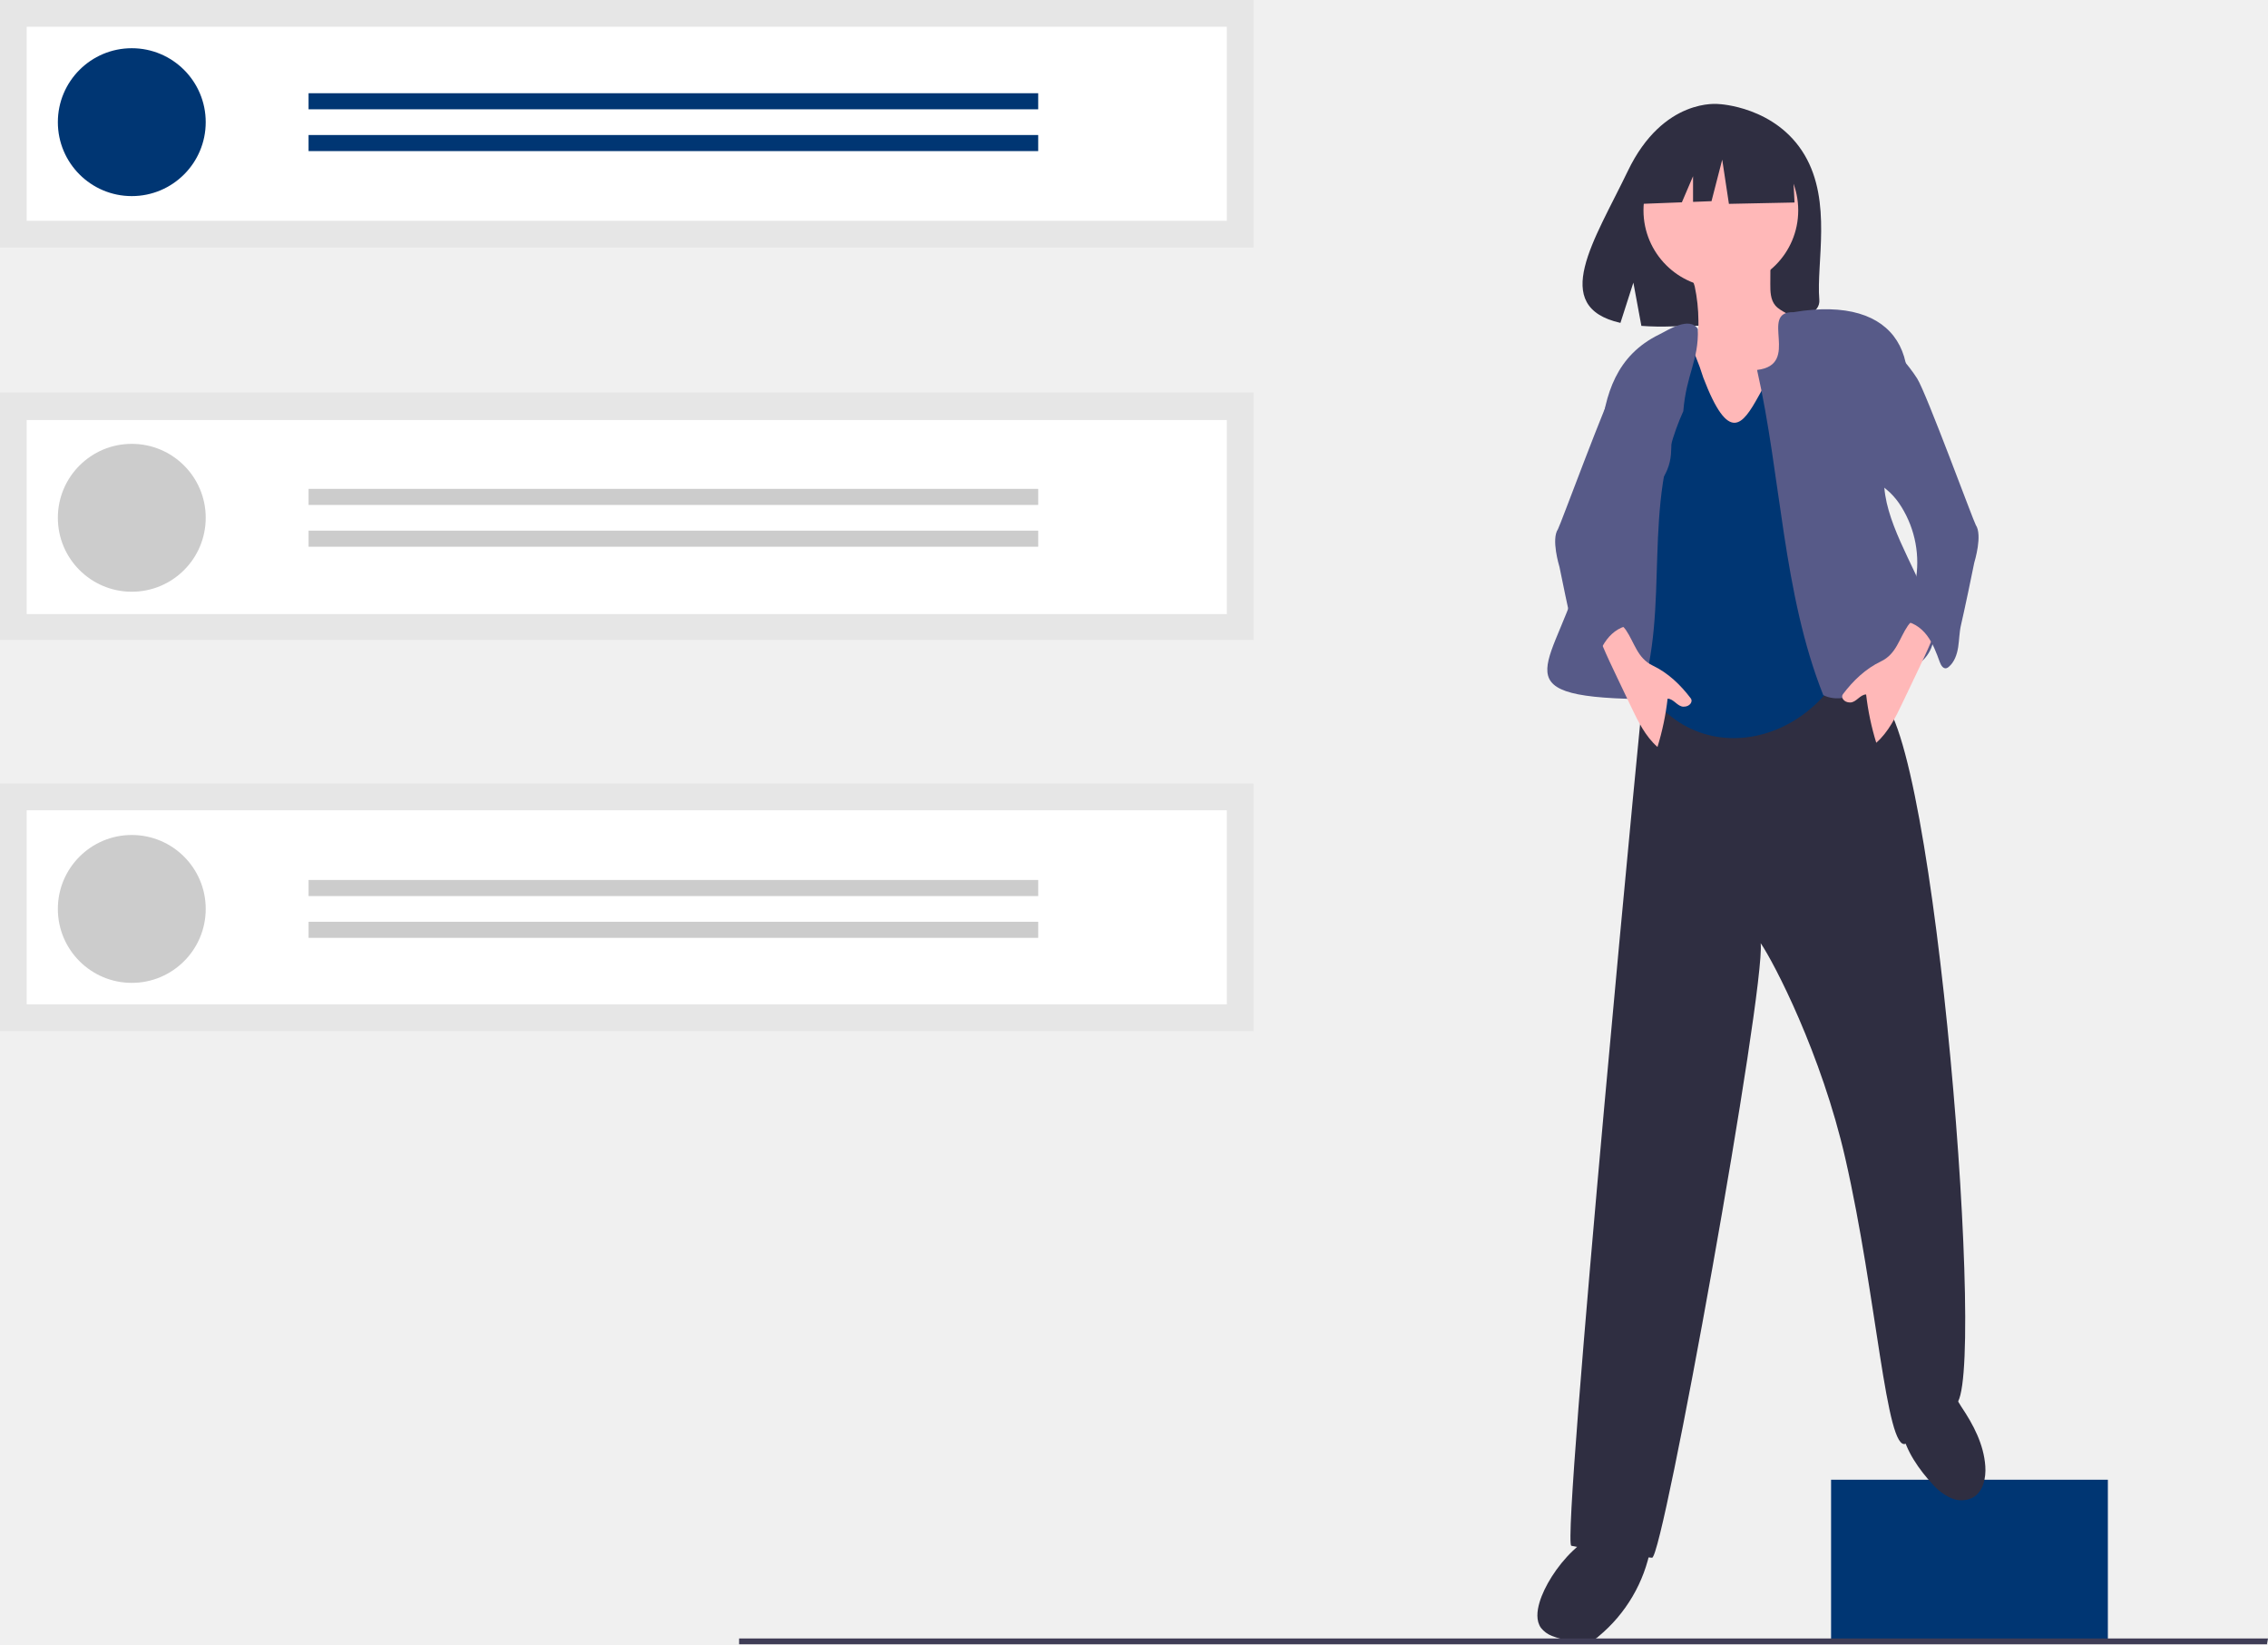
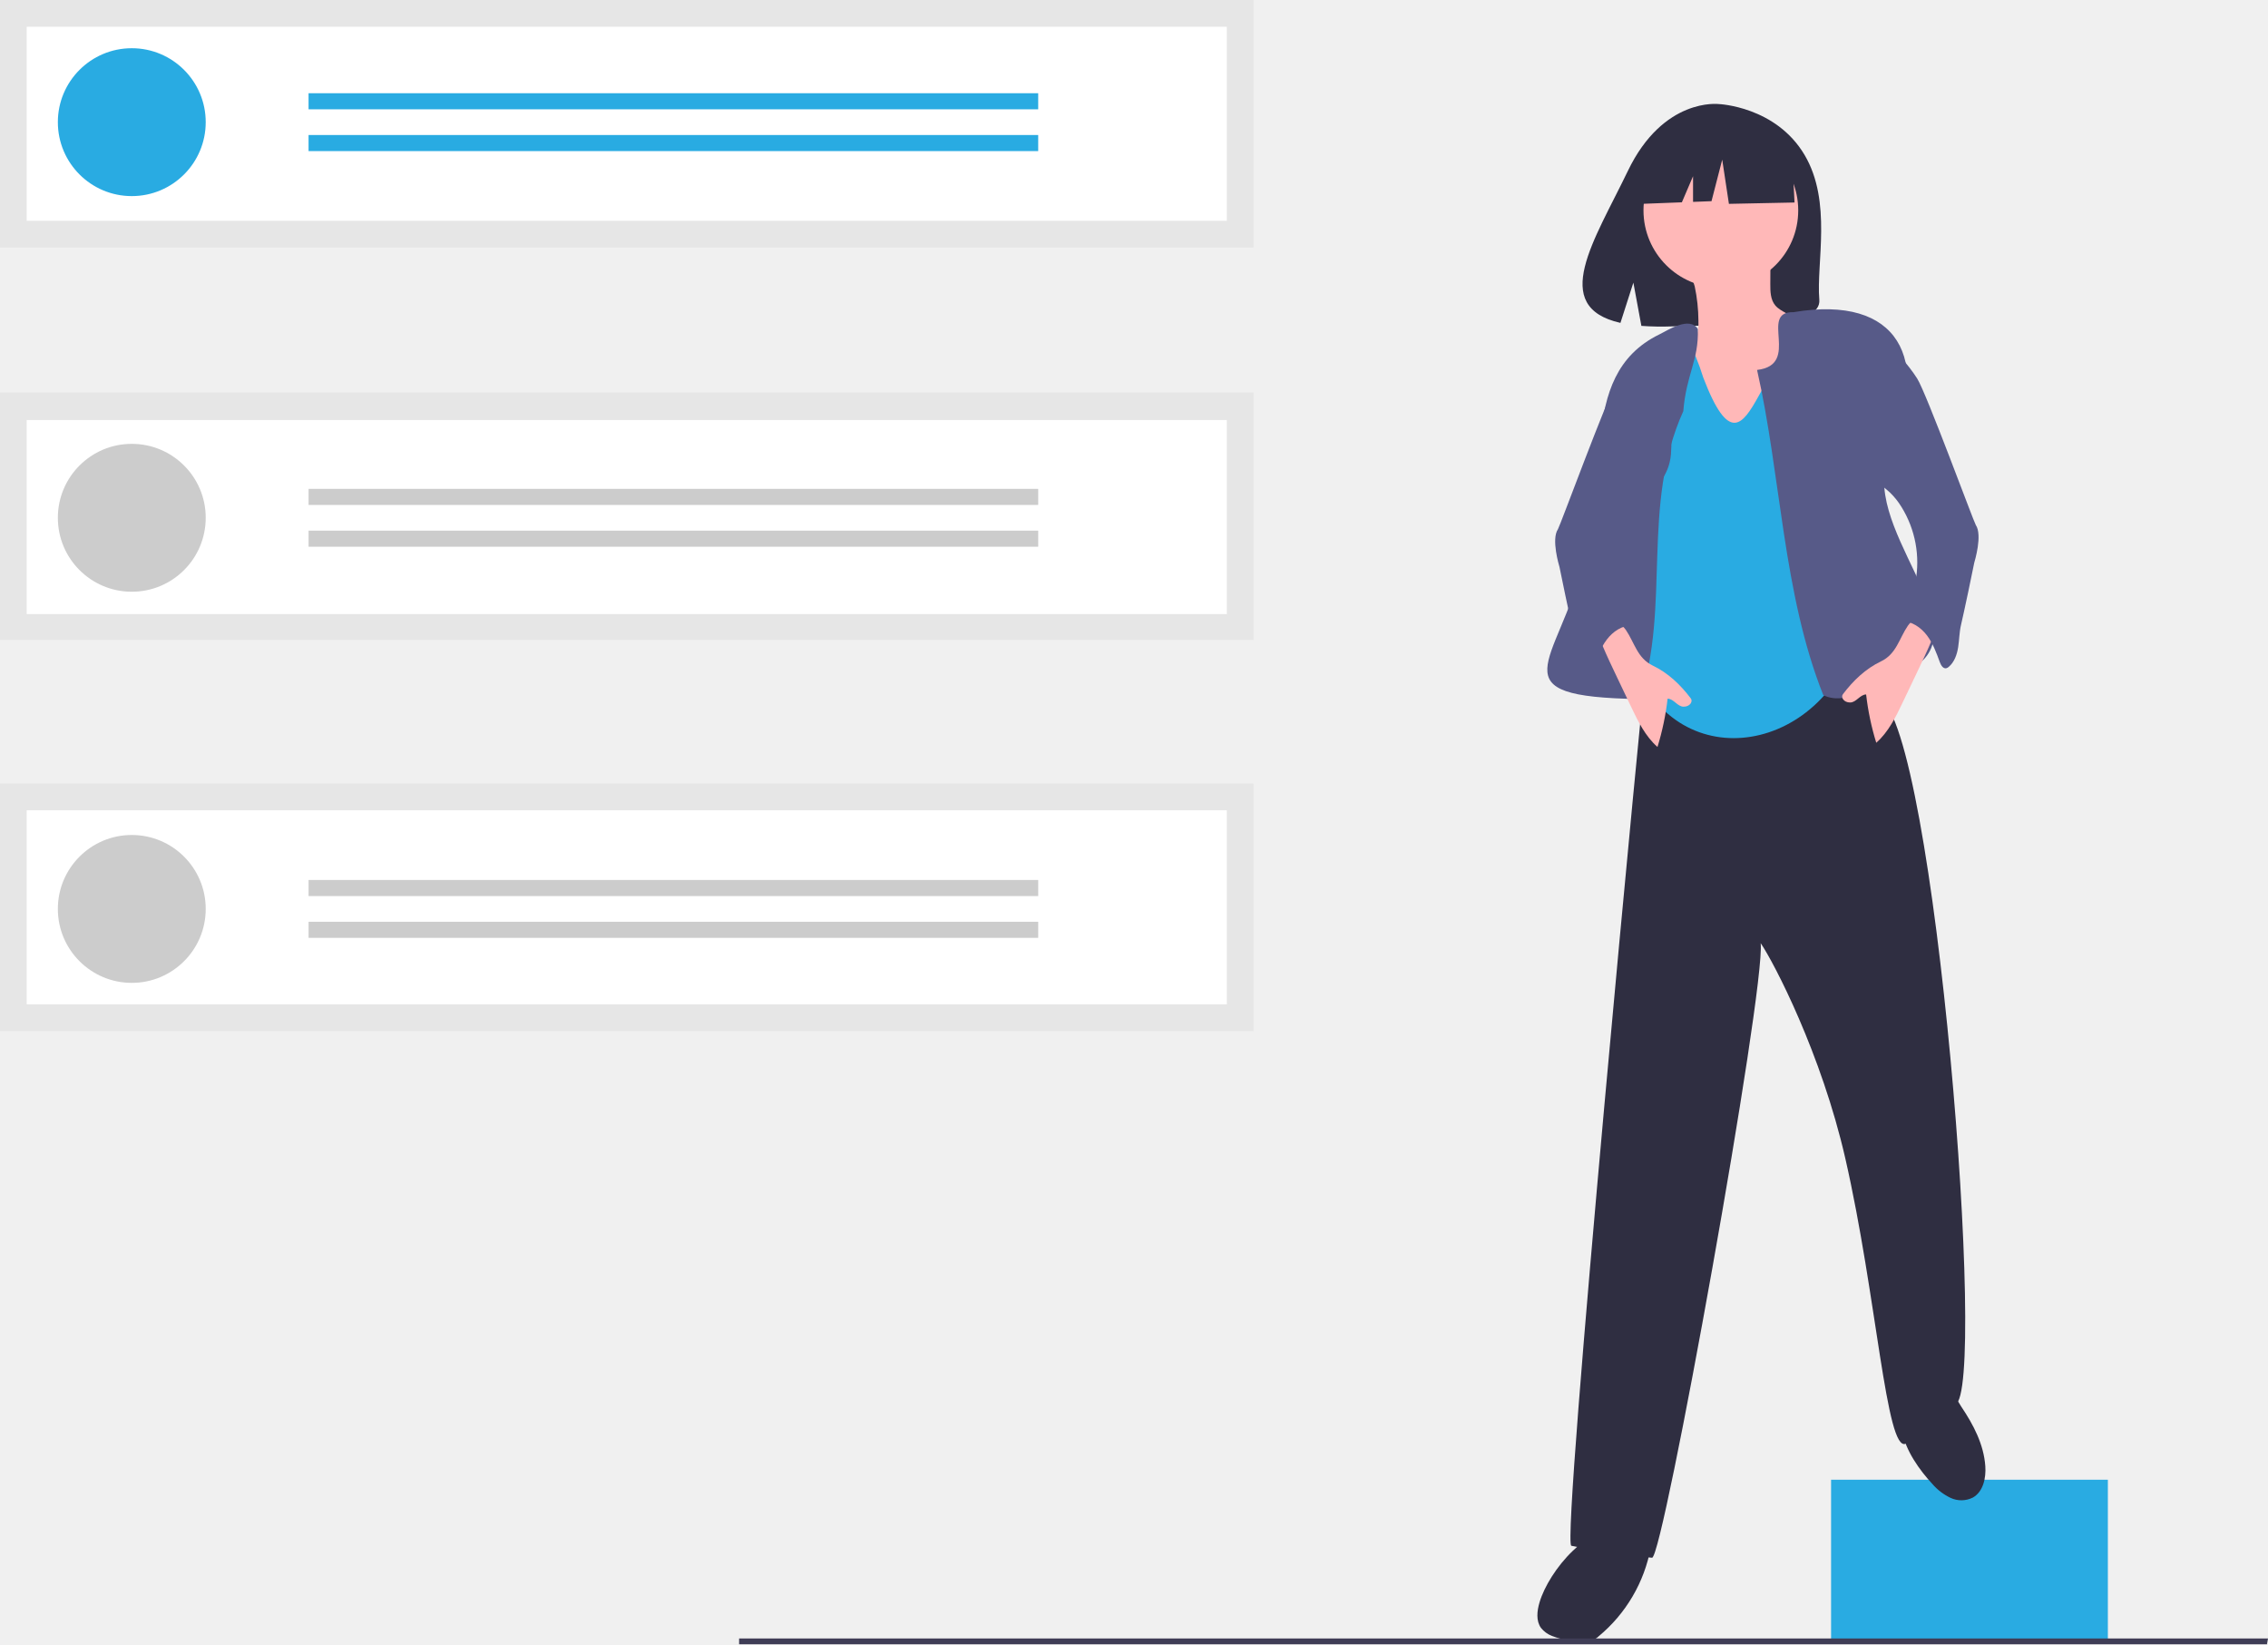
<svg xmlns="http://www.w3.org/2000/svg" data-name="Layer 1" width="852.182" height="617.73" viewBox="0 0 852.182 617.73">
-   <rect x="688.013" y="555.912" width="104" height="60" fill="#003673" />
+   <rect x="688.013" y="555.912" width="104" height="60" fill="#29abe2 " />
  <path d="M752.362,743.166c-.933,3.175-1.366,6.878.572,9.561a9.656,9.656,0,0,0,4.086,2.993,29.112,29.112,0,0,0,12.985,1.905,6.132,6.132,0,0,0,4.593-1.764,56.586,56.586,0,0,0,19.575-33.393,3.166,3.166,0,0,0-.104-2.049,3.247,3.247,0,0,0-1.364-1.156,30.653,30.653,0,0,0-7.311-3.338C771.317,712.29,755.85,731.297,752.362,743.166Z" transform="translate(-173.909 -141.1352)" fill="#2f2e41" />
  <path d="M900.004,698.668a20.732,20.732,0,0,0,6.844,5.212,9.608,9.608,0,0,0,8.364-.142c3.873-2.205,4.97-7.328,4.661-11.774-.572-8.223-4.5-15.633-9.014-22.351-1.428-2.125-4.59-8.451-7.365-8.529-1.318-.037-6.248,4.742-7.587,5.652-4.894,3.323-8.283,5.701-7.265,12.08C889.778,685.93,895.216,693.545,900.004,698.668Z" transform="translate(-173.909 -141.1352)" fill="#2f2e41" />
  <path d="M857.099,358.558c-20.833-1.615-40.732-1.017-61.602-2.088-1.753-.09-.908,19.986-2.725,30.888-.934,5.603-32.348,333.837-28.449,334.502a259.062,259.062,0,0,0,30.331,4.492c4.134.364,42.663-213.506,40.817-230.887,5.045,7.399,22.812,41.559,31.796,80.854,11.854,51.846,15.343,110.489,22.712,107.199a44.138,44.138,0,0,1,18.611-14.72c12.178-4.53-7.558-253.924-28.41-265.389-.257-7.299-.524-14.778-3.275-21.544C873.023,372.322,865.368,364.702,857.099,358.558Z" transform="translate(-173.909 -141.1352)" fill="#2f2e41" />
  <polygon points="851.787 617.73 277.706 617.73 277.706 615.548 852.182 615.548 851.787 617.73" fill="#3f3d56" />
  <rect y="294.368" width="471.013" height="92.995" fill="#e6e6e6" />
  <rect y="147.426" width="471.013" height="92.995" fill="#e6e6e6" />
  <rect width="471.013" height="92.995" fill="#e6e6e6" />
  <path d="M183.95,224.089H634.881V151.176H183.95Z" transform="translate(-173.909 -141.1352)" fill="#fff" />
  <path d="M183.95,371.839H634.881v-72.912H183.95Z" transform="translate(-173.909 -141.1352)" fill="#fff" />
  <path d="M183.95,518.457H634.881V445.545H183.95Z" transform="translate(-173.909 -141.1352)" fill="#fff" />
-   <circle cx="49.517" cy="45.894" r="27.778" fill="#003673" />
-   <rect x="115.942" y="35.024" width="274.154" height="6.039" fill="#003673" />
-   <rect x="115.942" y="50.724" width="274.154" height="6.039" fill="#003673" />
+   <circle cx="49.517" cy="45.894" r="27.778" fill="#29abe2 " />
+   <rect x="115.942" y="35.024" width="274.154" height="6.039" fill="#29abe2 " />
+   <rect x="115.942" y="50.724" width="274.154" height="6.039" fill="#29abe2 " />
  <circle cx="49.517" cy="194.527" r="27.778" fill="#ccc" />
  <rect x="115.942" y="183.658" width="274.154" height="6.039" fill="#ccc" />
  <rect x="115.942" y="199.358" width="274.154" height="6.039" fill="#ccc" />
  <circle cx="49.517" cy="341.47" r="27.778" fill="#ccc" />
  <rect x="115.942" y="330.6" width="274.154" height="6.039" fill="#ccc" />
  <rect x="115.942" y="346.301" width="274.154" height="6.039" fill="#ccc" />
  <path d="M851.966,199.351c-10.813-18.27-32.204-19.121-32.204-19.121s-20.845-2.666-34.217,25.16c-12.464,25.935-29.665,50.976-2.769,57.048l4.858-15.121L790.642,263.563a105.236,105.236,0,0,0,11.508.197c28.803-.93,56.234.272,55.351-10.064C856.327,239.955,862.369,216.93,851.966,199.351Z" transform="translate(-173.909 -141.1352)" fill="#2f2e41" />
  <path d="M812.077,261.598c.052,2.056.037,4.225-.985,6.011-2.026,3.539-6.971,4.069-9.946,6.859-3.128,2.934-3.482,7.695-3.631,11.98-.156,4.481-.288,9.109,1.347,13.284a32.293,32.293,0,0,0,3.773,6.482q2.724,3.927,5.499,7.819a33.759,33.759,0,0,0,3.293,4.132c3.313,3.374,7.857,5.242,12.394,6.575,2.931.861,6.096,1.532,9.005.596a17.24,17.24,0,0,0,5.237-3.22,28.061,28.061,0,0,0,5.927-5.745c2.442-3.543,3.118-7.978,3.625-12.251a264.363,264.363,0,0,0,1.743-38.084,9.334,9.334,0,0,0-.727-4.046c-1.506-2.941-5.541-3.569-7.666-6.099-1.817-2.163-1.892-5.25-1.876-8.075l.039-7.192a3.013,3.013,0,0,0-.35-1.752,2.969,2.969,0,0,0-2.063-.963,69.55,69.55,0,0,0-13.531-.905c-3.672.112-10.718-.195-13.893,1.85-2.882,1.856.726,6.984,1.394,9.864A64.262,64.262,0,0,1,812.077,261.598Z" transform="translate(-173.909 -141.1352)" fill="#ffb8b8" />
  <circle cx="646.597" cy="79.041" r="29.071" fill="#ffb8b8" />
-   <path d="M813.922,283.047c-15.004-47.548-22.909,19.237-32.369,37.472.088,12.573.429,47.347,3.369,60.528,11.423,51.202,67.99,47.182,85,4,9.061-23.003-11.04-80.012-10.359-106.612C834.653,253.194,833.116,333.272,813.922,283.047Z" transform="translate(-173.909 -141.1352)" fill="#003673" />
+   <path d="M813.922,283.047c-15.004-47.548-22.909,19.237-32.369,37.472.088,12.573.429,47.347,3.369,60.528,11.423,51.202,67.99,47.182,85,4,9.061-23.003-11.04-80.012-10.359-106.612C834.653,253.194,833.116,333.272,813.922,283.047Z" transform="translate(-173.909 -141.1352)" fill="#29abe2 " />
  <path d="M797.452,266.738c-32.511,15.802-17.001,58.255-28.785,86.039-9.412,38.119-33.348,50.105,21.38,50.993,11.792-34.842.274-72.689,16.352-108.167,1.107-13.895,5.873-19.121,5.451-30.888C808.697,259.831,800.53,265.225,797.452,266.738Z" transform="translate(-173.909 -141.1352)" fill="#575a88" />
  <polygon points="673.276 56.455 652.142 45.384 622.957 49.913 616.919 76.583 631.95 76.004 636.149 66.206 636.149 75.842 643.084 75.576 647.111 59.977 649.626 76.583 674.283 76.079 673.276 56.455" fill="#2f2e41" />
  <path d="M834.113,280.12c16.733-1.953.419-22.049,13.701-21.707,39.771-6.689,51.669,17.944,36.544,52.324-13.865,27.538,35.18,66.222,7.781,81.63-9.724,3.569-23.647,14.797-33.151,9.909C843.732,363.928,843.18,320.113,834.113,280.12Z" transform="translate(-173.909 -141.1352)" fill="#575a88" />
  <path d="M880.688,389.595c-5.826,2.786-10.435,7.217-14.335,12.365-.826,1.09.282,3.122,2.756,3.089,2.302-.031,3.677-2.983,5.98-3.014a99.973,99.973,0,0,0,3.806,18.145c4.593-4.033,7.343-9.711,9.974-15.228l5.201-10.905c1.91-4.004,3.82-8.009,5.541-12.097a8.728,8.728,0,0,0,.853-3.049c.227-7.035-6.71-7.078-9.701-2.675C887.49,381.042,886.471,386.829,880.688,389.595Z" transform="translate(-173.909 -141.1352)" fill="#ffb8b8" />
  <path d="M881.884,268.643c4.447,4.621,8.926,9.281,12.378,14.686s21.31,54.014,22.034,55.045c2.578,3.805-.433,13.64-.585,14.204-.298,1.766-4.024,19.403-4.957,23.298-.653,2.725-.645,5.563-1.072,8.333s-1.389,5.618-3.523,7.435a2.207,2.207,0,0,1-.97.543c-1.183.231-1.989-1.138-2.404-2.27-1.29-3.526-2.592-7.12-4.866-10.106s-5.721-5.326-9.475-5.315a5.055,5.055,0,0,1,.368-4.613c.752-1.419,1.855-2.621,2.685-3.996a18.389,18.389,0,0,0,2.112-6.036,39.606,39.606,0,0,0-5.229-28.25,27.052,27.052,0,0,0-4.364-5.455c-1.833-1.718-3.978-3.099-5.67-4.955a19.373,19.373,0,0,1-4.512-10.947,57.721,57.721,0,0,1,.318-12.01c.761-7.901,1.739-15.813,2.868-23.67a8.828,8.828,0,0,1,.783-2.956C878.689,269.954,880.187,269.44,881.884,268.643Z" transform="translate(-173.909 -141.1352)" fill="#575a88" />
  <path d="M784.824,377.805c-2.991-4.403-9.928-4.36-9.701,2.675a8.728,8.728,0,0,0,.853,3.049c1.721,4.088,3.632,8.094,5.541,12.097l5.201,10.905c2.631,5.517,5.381,11.194,9.974,15.228a99.973,99.973,0,0,0,3.806-18.145c2.302.031,3.677,2.983,5.98,3.014,2.474.033,3.582-1.999,2.756-3.089-3.9-5.148-8.509-9.579-14.335-12.365C789.115,388.408,788.096,382.62,784.824,377.805Z" transform="translate(-173.909 -141.1352)" fill="#ffb8b8" />
  <path d="M797.784,273.186a8.828,8.828,0,0,1,.783,2.956c1.129,7.857,2.107,15.769,2.868,23.67a57.72,57.72,0,0,1,.318,12.01,19.373,19.373,0,0,1-4.512,10.947c-1.692,1.857-3.837,3.238-5.67,4.955a27.052,27.052,0,0,0-4.364,5.455,39.606,39.606,0,0,0-5.229,28.25,18.389,18.389,0,0,0,2.112,6.036c.83,1.375,1.932,2.577,2.685,3.996a5.055,5.055,0,0,1,.368,4.613c-3.754-.011-7.201,2.328-9.475,5.315s-3.576,6.581-4.866,10.106c-.414,1.132-1.22,2.501-2.404,2.27a2.207,2.207,0,0,1-.97-.543c-2.133-1.817-3.095-4.666-3.523-7.435s-.419-5.607-1.072-8.333c-.933-3.895-4.659-21.531-4.957-23.298-.152-.563-3.164-10.399-.585-14.204.724-1.031,18.581-49.64,22.034-55.045s7.931-10.065,12.378-14.686C795.399,271.019,796.898,271.533,797.784,273.186Z" transform="translate(-173.909 -141.1352)" fill="#575a88" />
</svg>
